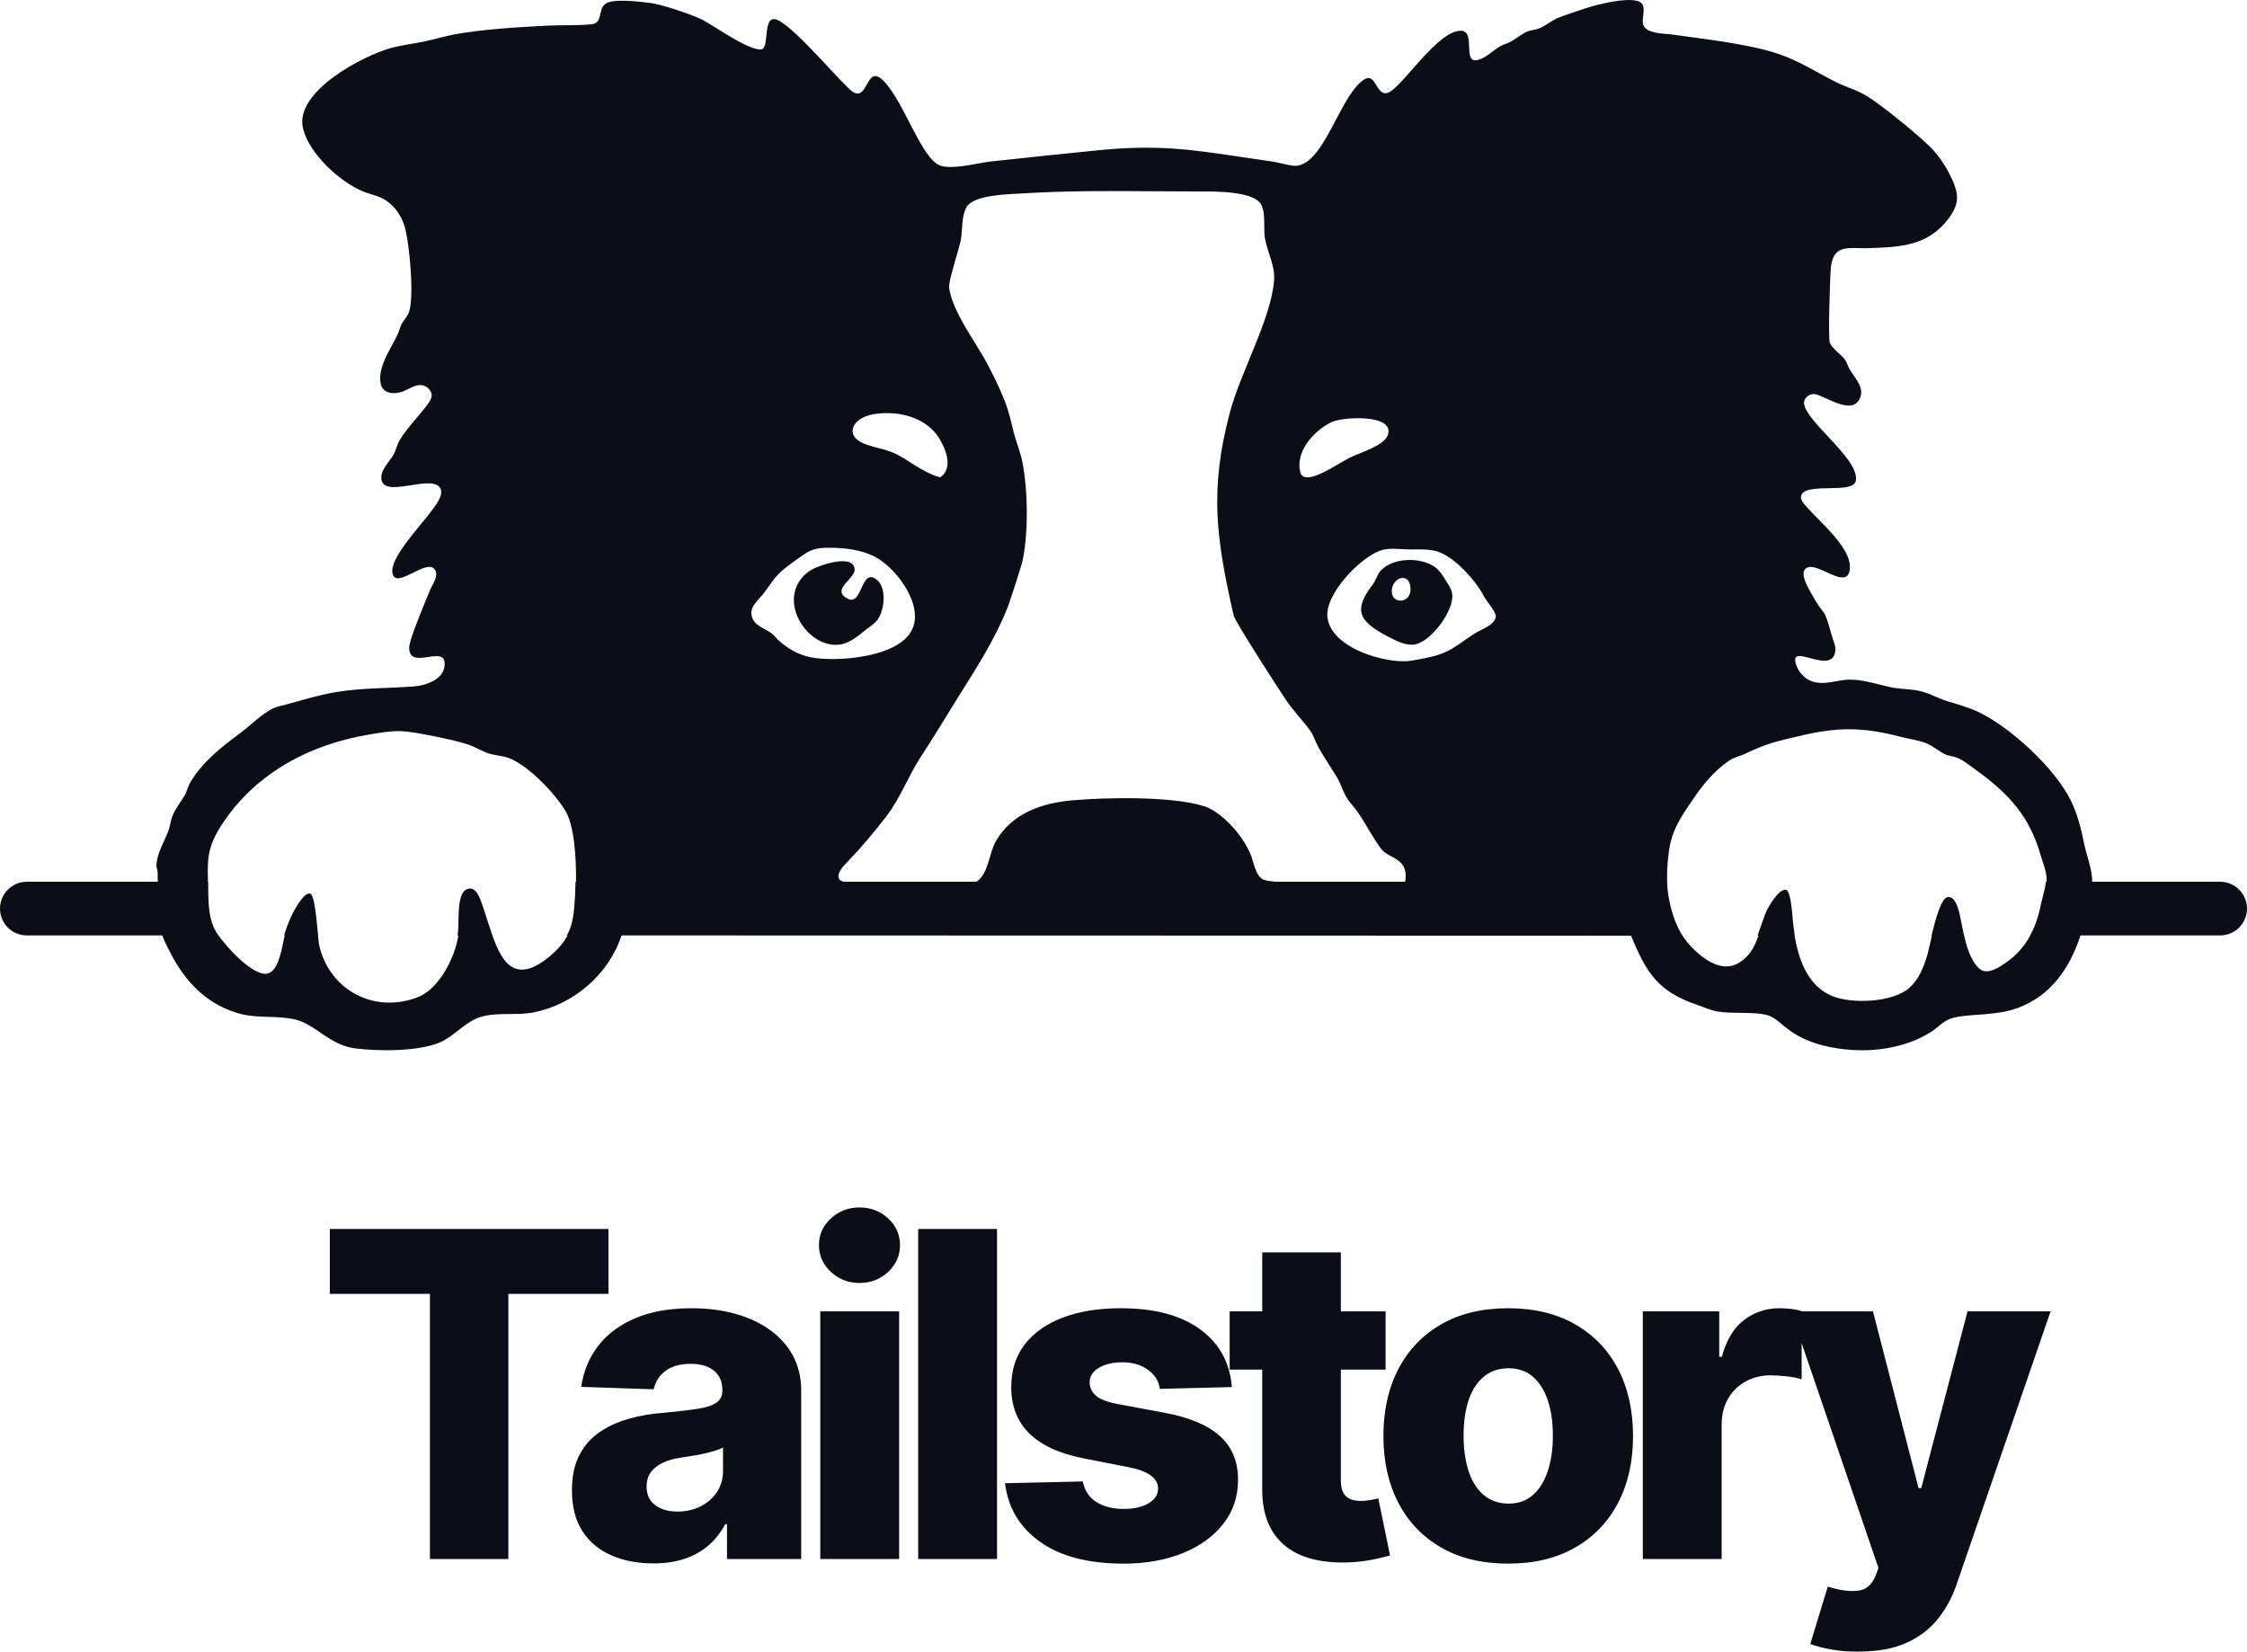
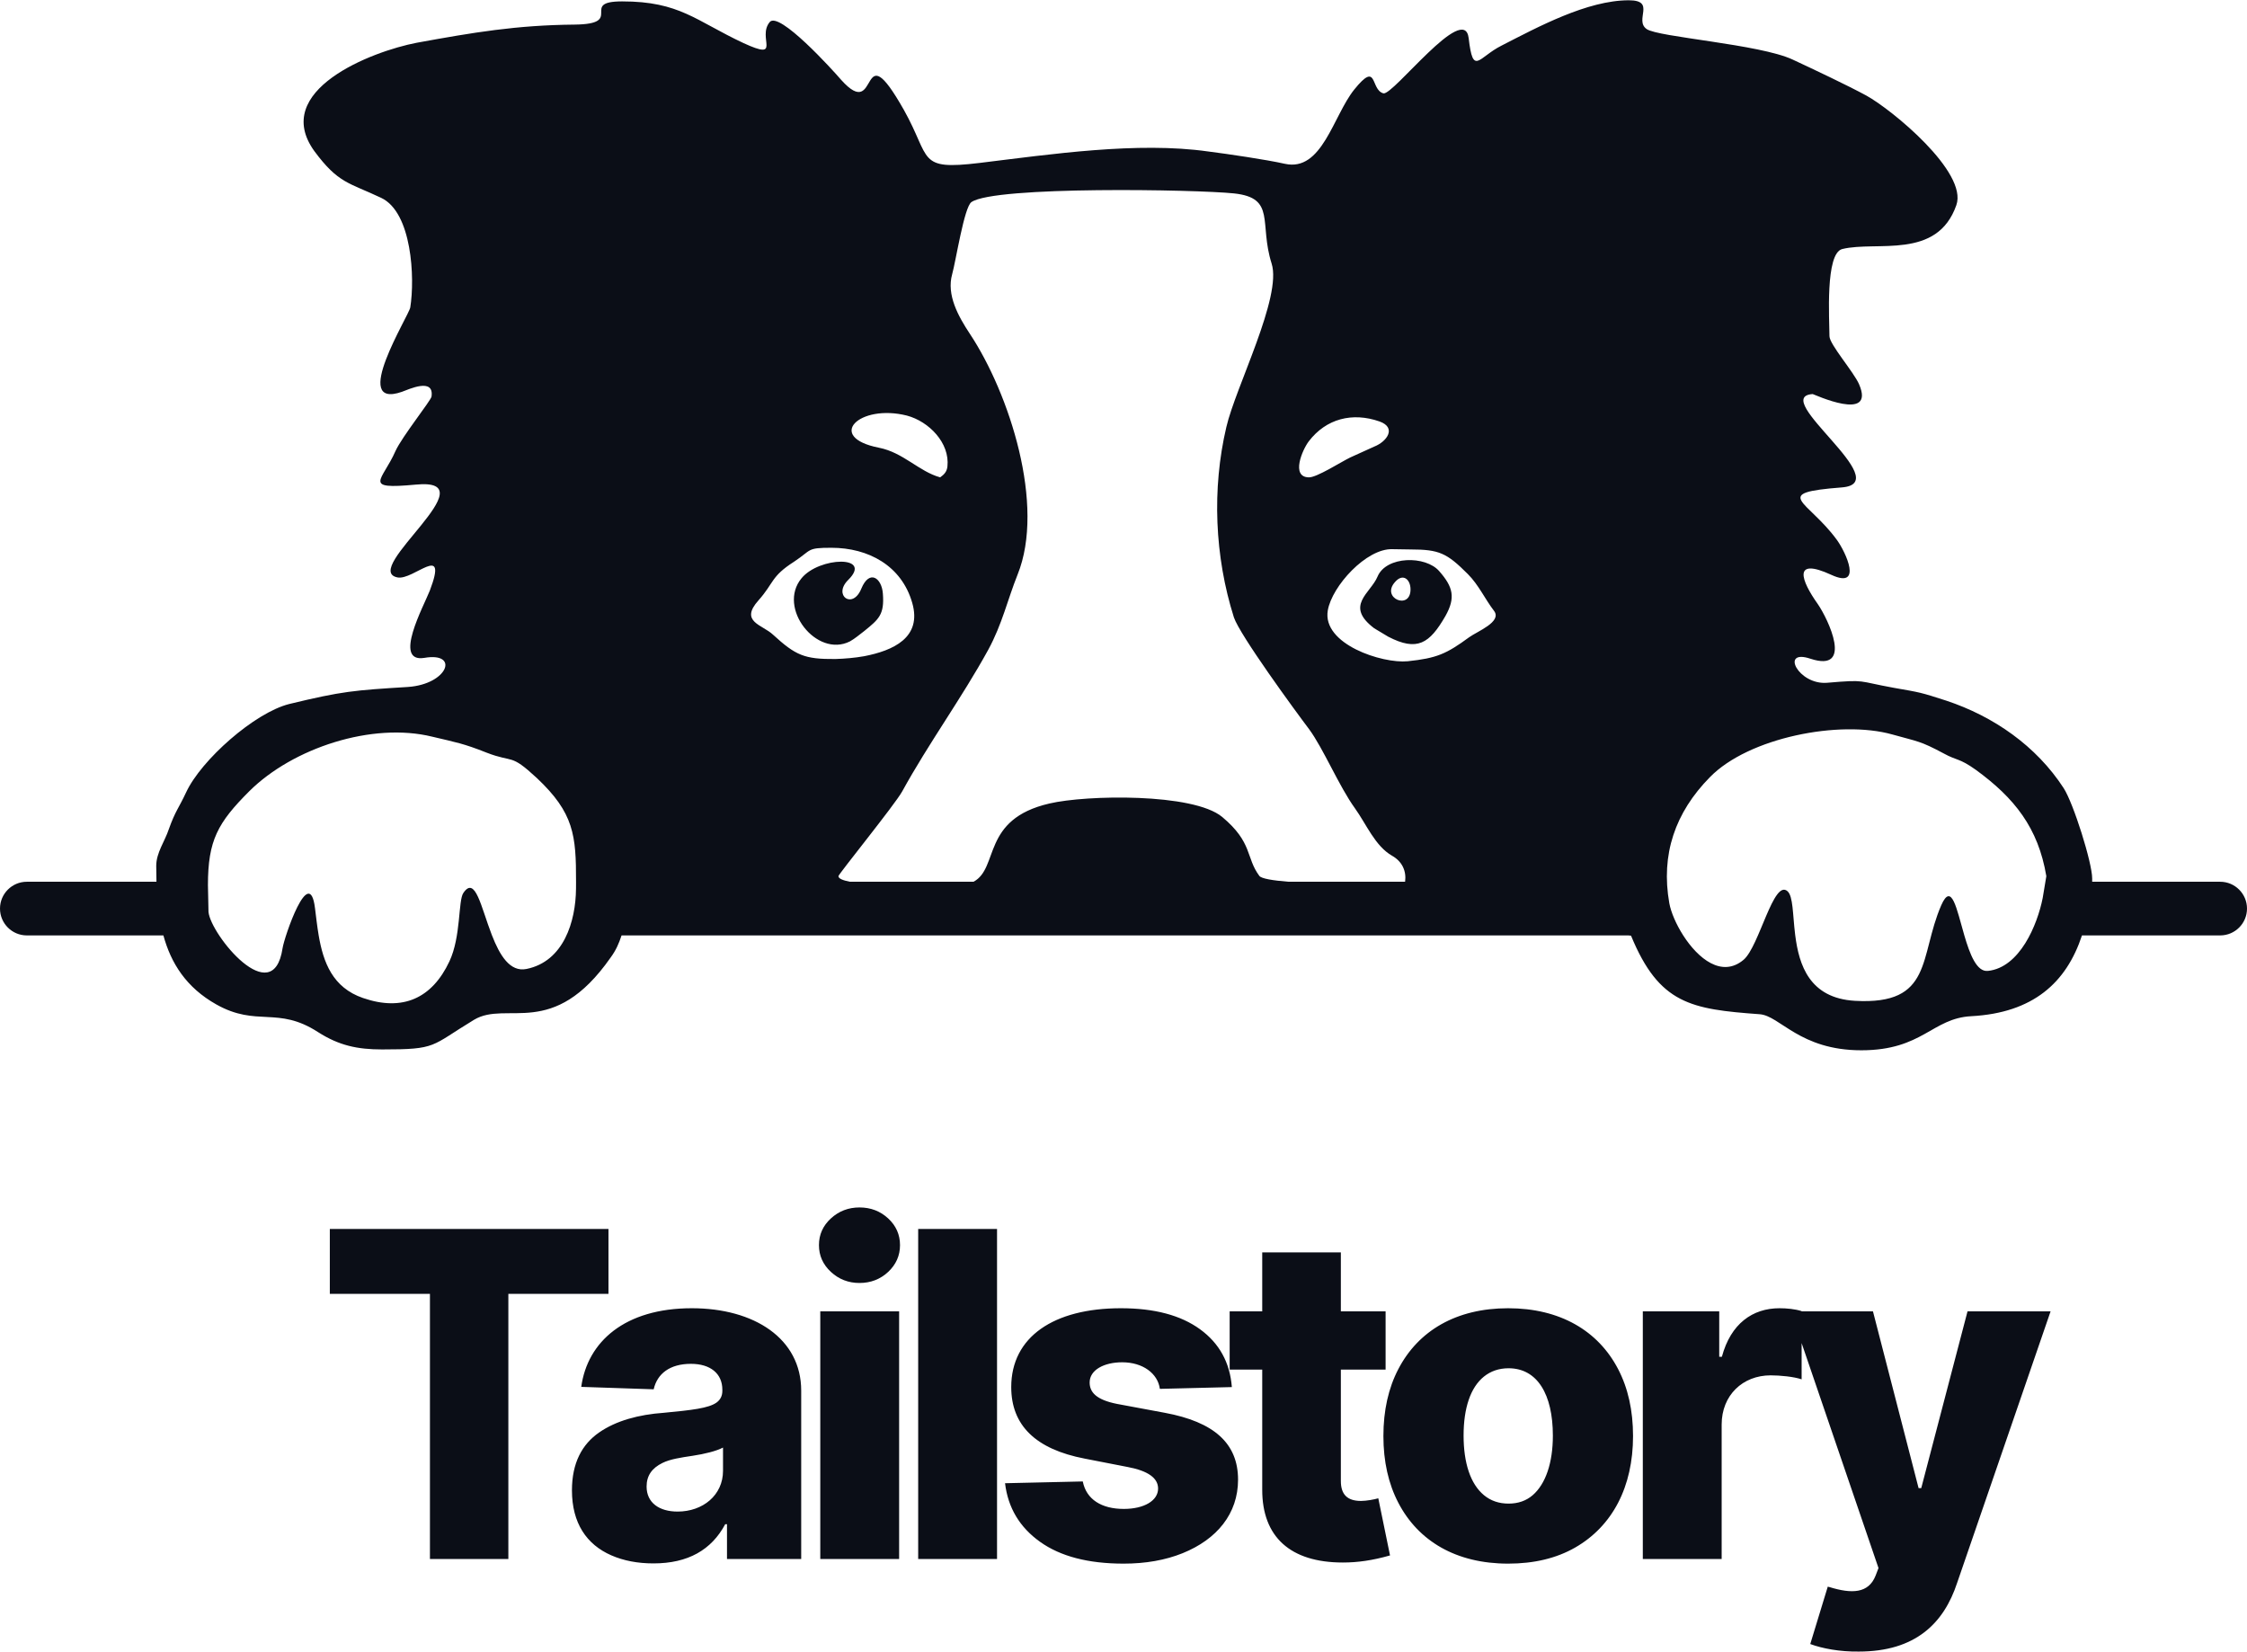
<svg xmlns="http://www.w3.org/2000/svg" viewBox="0 0 2219.04 1631.03" width="2219.04" height="1631.03">
-   <path fill="#0B0E17" d="M26.5 870.78L155.79 870.78C155.8 867.74 155.77 864.7 155.67 861.67C155.67 860.36 155.36 859.14 155.05 857.95C154.65 856.38 154.25 854.84 154.56 853.12C155.67 841.52 162.02 831.59 166.16 820.82C168.09 815.86 168.36 810.61 170.3 805.92C173.33 798.19 178.58 791.84 182.72 784.94C184.65 781.08 185.48 776.94 187.68 773.08C199.28 752.93 219.15 737.2 237.64 723.67C248.13 715.94 262.48 700.76 274.9 697.73C293.94 693.04 312.99 686.41 332.58 683.38C357.7 679.24 383.37 679.79 409.04 677.86C420.63 677.03 439.67 670.68 439.12 655.22C438.99 646.39 431.11 647.57 422.86 648.81C413.83 650.16 404.36 651.58 404.07 640.04C403.85 633.54 413.85 609.17 420.15 593.79L420.15 593.79C421.88 589.58 423.33 586.05 424.22 583.74C424.75 582.33 425.62 580.69 426.55 578.92C429.44 573.45 432.94 566.8 429.18 562.21C425.15 557.01 416.29 561.42 407.75 565.67C398.16 570.45 388.97 575.02 387.51 565.52C385.54 553.95 404.33 531.3 416.63 516.47C419.86 512.57 422.65 509.21 424.49 506.74C425.08 505.89 425.83 504.91 426.65 503.82C431.16 497.83 438.02 488.76 434.98 482.45C431.26 475.14 418.46 477.17 405.79 479.18C392.13 481.34 378.6 483.49 376.74 473.89C375.51 467.11 380.1 460.94 384.23 455.38C385.64 453.47 387 451.64 388.06 449.88C391.1 444.91 391.92 439.39 394.68 434.7C401.86 422.83 412.07 412.62 420.35 401.86C422.56 398.82 425.6 395.51 426.15 391.65C426.7 388.61 425.32 385.85 423.11 383.64C416.39 377.55 409.66 380.89 403.06 384.18C400.99 385.2 398.93 386.23 396.89 386.95C388.89 389.71 377.57 388.61 375.92 378.67C373.57 365.86 380.8 352.55 387.27 340.66C389.15 337.19 390.98 333.83 392.48 330.65C394.13 327.06 394.96 323.47 396.62 319.89C398.82 316.3 401.86 312.99 403.52 309.12C409.59 294.77 404.34 238.74 399.38 223.01C396.06 212.8 390.27 204.24 381.44 198.17C373.98 192.93 364.88 192.1 356.6 188.23C334.24 178.3 304.71 150.97 299.19 126.41C290.91 90.25 358.53 54.93 386.68 47.2C397.44 44.44 408.76 43.06 419.8 40.85C429.46 38.64 439.12 35.88 448.78 33.95C478.31 28.71 508.95 27.05 539.03 25.39C553.94 24.57 569.12 25.39 584.02 24.01C595.89 22.91 590.09 9.11 598.1 3.59C605.27 -1.46 629.6 1.43 639.77 2.63C640.16 2.68 640.53 2.72 640.88 2.76C652.47 3.87 682.55 14.08 693.31 19.32C696.85 21.17 701.87 24.3 707.56 27.85C722.29 37.05 741.52 49.05 751.27 48.85C755.49 48.73 756.18 41.95 756.91 34.86C757.85 25.69 758.84 16.02 767.56 19.6C785.22 26.77 832.69 84.73 842.35 90.81C849.59 95.12 852.85 89.23 856.04 83.48C859.79 76.72 863.42 70.15 873.27 80.59C893.41 101.85 910.25 157.6 929.02 163.67C938.09 166.56 953.64 163.74 966.34 161.44C970.63 160.67 974.59 159.95 977.87 159.53C1012.92 155.67 1048.53 152.08 1083.58 148.49C1142.41 142.51 1176.55 147.64 1225.21 154.94C1234.99 156.4 1245.36 157.96 1256.63 159.53C1263.53 160.63 1270.15 162.84 1277.05 163.67C1294.45 165.43 1306.96 141.7 1319.22 118.44C1328.16 101.49 1336.96 84.79 1347.43 78.39C1353.34 74.63 1356.24 79.35 1359.25 84.24C1362.43 89.42 1365.73 94.79 1372.83 90.53C1378.2 87.21 1385.81 78.57 1394.39 68.84C1410.06 51.07 1428.94 29.65 1443.21 30.36C1450.28 30.76 1450.58 38.62 1450.85 46.09C1451.16 54.35 1451.45 62.12 1460.87 58.79C1469.15 56.03 1475.22 48.85 1482.95 44.99C1485.43 43.61 1488.47 43.06 1490.95 41.68C1496.75 38.64 1501.72 34.23 1507.51 31.47C1511.93 29.53 1516.9 29.53 1521.04 27.6C1527.11 24.84 1532.08 20.7 1537.87 17.94C1543.67 15.46 1569.89 6.63 1576.79 4.97C1585.9 2.76 1612.94 -3.59 1620.67 2.76C1623.93 5.53 1623.34 10.62 1622.77 15.56L1622.77 15.56L1622.77 15.56C1622.37 18.99 1621.98 22.36 1622.88 24.84C1626.19 33.12 1642.75 33.12 1650.2 33.95C1678.36 37.81 1706.51 41.13 1734.38 47.2C1744.32 49.41 1754.26 52.17 1763.92 56.03C1781.03 62.93 1797.31 73.14 1813.87 81.42C1823.53 86.11 1835.12 89.43 1844.23 95.22C1858.58 104.05 1898.6 136.35 1909.64 148.77C1917.1 157.05 1923.17 166.98 1927.86 177.19C1934.76 192.65 1934.76 201.48 1924.55 215.56C1904.12 242.88 1877.08 243.99 1845.06 245.09C1841.87 245.18 1838.75 245.1 1835.76 245.02C1821.45 244.62 1810.13 244.31 1808.08 264.41C1807.25 272.97 1805.32 333.13 1806.97 338.1C1809.18 344.17 1817.74 349.69 1821.88 354.94C1823.81 357.7 1824.64 361.01 1826.29 364.05C1827.45 366.21 1828.99 368.43 1830.59 370.71C1835.1 377.18 1839.98 384.17 1837.33 391.92C1832.28 406.67 1816 399.24 1803.52 393.54C1798.94 391.46 1794.88 389.61 1792.07 389.16C1789.03 388.89 1786.27 389.99 1784.06 392.2C1782.41 393.85 1781.58 395.79 1781.58 397.99C1781.95 406.11 1793.11 418.06 1804.93 430.72C1819.65 446.48 1835.4 463.34 1832.64 475.27C1831.08 481.66 1818.82 481.89 1806.36 482.13C1792.43 482.4 1778.25 482.67 1778.54 491.56C1778.65 495.39 1785.77 502.59 1794.52 511.43C1809.11 526.19 1828.22 545.51 1826.84 561.38C1825.78 575.08 1814.97 570.15 1804.02 565.14C1795.11 561.07 1786.09 556.95 1782.13 562.76C1778.59 568.08 1785.03 579.44 1788.25 585.11C1788.54 585.62 1788.8 586.09 1789.03 586.5C1803.66 613.27 1799.8 594.78 1809.46 629.28C1809.77 630.27 1810.12 631.26 1810.47 632.26C1811.69 635.69 1812.92 639.17 1812.49 642.8C1810.98 656.16 1798.19 652.74 1787.54 649.9C1778.82 647.57 1771.53 645.62 1773.02 653.57C1774.96 663.23 1782.68 671.78 1792.62 673.72C1799.58 675.26 1806.37 674.04 1813.18 672.8C1818.52 671.84 1823.87 670.87 1829.33 671.23C1843.13 671.78 1856.65 676.75 1870.18 679.24C1877.63 680.34 1885.36 680.62 1892.81 681.72C1902.74 683.38 1911.85 688.62 1921.51 691.93C1933.1 695.52 1944.42 698.56 1955.18 703.8C1986.65 719.26 2029.43 759 2044.88 790.19C2051.78 803.99 2055.37 819.17 2058.41 834.07C2059.15 837.59 2060.25 841.48 2061.39 845.51C2063.8 854.01 2066.38 863.13 2066.1 870.78L2192.54 870.78C2207.17 870.78 2219.04 882.64 2219.04 897.28C2219.04 911.91 2207.17 923.77 2192.54 923.77L2054.67 923.77C2044.1 955.61 2025.78 983.57 1991.62 995.81C1968.16 1004.09 1940.56 1000.5 1925.38 1006.3C1918.48 1009.06 1913.23 1015.13 1907.16 1018.99C1880.66 1035.83 1846.44 1039.97 1816.08 1035.55C1768.06 1028.65 1760.6 1007.68 1746.8 1002.98C1739.51 1000.5 1729.15 1000.37 1718.79 1000.25C1710.73 1000.15 1702.66 1000.05 1696.02 998.84C1689.12 997.74 1683.05 994.7 1676.42 992.5C1637.23 979.25 1625.92 960.76 1610.74 924.05L613.83 923.77C601.13 962.41 566.36 992.22 526.34 999.95C519.11 1001.27 511.3 1001.34 503.5 1001.4C493.41 1001.48 483.31 1001.56 474.45 1004.36C459.82 1008.78 449.06 1022.86 434.98 1029.2C413.45 1038.59 373.71 1038.31 350.25 1035.28C325.41 1031.96 311.88 1011.82 291.74 1006.85C274.35 1002.71 256.13 1005.74 238.74 1001.6C205.62 993.32 182.99 970.14 168.09 940.61C165.02 934.8 162.33 929.46 160.3 923.77L26.5 923.77C11.87 923.77 0 911.91 0 897.28C0 882.64 11.87 870.78 26.5 870.78ZM1387.67 870.78C1390.45 854.57 1381.92 849.95 1373.9 845.61C1370.47 843.76 1367.14 841.95 1364.82 839.32C1357.92 831.31 1347.71 811.44 1340.26 801.23C1336.67 796.26 1332.25 791.84 1329.22 786.6C1325.91 780.53 1323.97 773.9 1320.66 768.11C1314.59 758.17 1307.97 748.51 1302.17 738.3C1299.13 732.78 1297.48 726.43 1293.61 721.19C1286.16 710.98 1277.05 701.87 1269.88 691.1C1263.53 681.72 1219.37 613.55 1218.27 607.75C1201.15 532.13 1194.25 484.38 1214.4 407.93C1224.61 368.46 1256.08 313.54 1258.29 275.73C1258.79 267.43 1256.08 259.04 1253.4 250.73C1251.71 245.49 1250.03 240.28 1249.18 235.15C1248.56 231.35 1248.56 227.17 1248.55 222.92C1248.54 215.75 1248.54 208.37 1245.59 202.31C1239.11 188.83 1200.71 188.98 1184.19 189.05C1183.12 189.06 1182.15 189.06 1181.28 189.06C1167.65 189.06 1154 188.97 1140.34 188.87C1097.03 188.57 1053.59 188.27 1010.16 190.99C996.91 191.82 961.31 192.1 954.41 204.79C949.44 213.63 950.55 227.15 948.89 237.09C948.22 240.35 946.51 246.26 944.6 252.86C941.03 265.21 936.76 279.96 937.3 284.28C940.61 307.47 962.69 336.72 974.01 357.42C980.91 370.12 987.25 383.37 992.5 396.61C996.64 407.38 998.85 417.87 1001.61 428.91C1004.09 437.74 1007.68 446.57 1009.61 455.95C1015.13 483.83 1015.68 524.4 1010.16 552.28C1009.61 556.42 997.47 593.4 995.53 598.64C982.29 632.59 962.69 662.12 943.37 693.04C932.05 711.25 921.01 729.74 909.15 747.68C897 766.45 889.27 787.7 875.75 805.64C863.61 821.38 851.19 836.28 837.39 850.63C834.07 853.94 825.24 862.78 828.83 868.3C829.47 869.3 830.96 870.12 833.06 870.78L964.47 870.78C976.76 862.07 976.57 841.95 983.94 829.93C999.67 803.16 1028.65 793.22 1057.91 790.46C1091.58 787.43 1157.82 786.05 1189.29 796.26C1195.08 797.92 1200.05 801.5 1205.02 805.09C1217.44 815.03 1228.48 828.55 1234.83 843.18C1238.14 850.63 1239.52 865.26 1248.07 868.85C1249.91 869.62 1254.04 870.26 1259.77 870.78ZM2004.85 923.77C2010.46 913.85 2013.52 903.17 2015.9 891.48C2016.38 889.27 2016.99 886.94 2017.61 884.57C2018.81 880 2020.05 875.25 2020.47 870.78L2021.02 870.78C2021.15 869.57 2021.2 868.36 2021.15 867.19C2020.87 860.02 2017.28 851.74 2015.35 844.84C2004.04 805.37 1983.61 783.84 1951.04 760.1C1944.7 755.69 1937.8 749.62 1930.07 747.41C1927.03 746.58 1924.27 746.3 1921.51 745.2C1914.34 741.89 1908.82 736.37 1901.36 733.61C1893.64 730.85 1885.36 729.74 1877.63 727.81C1838.71 717.6 1813.87 717.88 1775.23 727.26C1755.08 731.95 1744.32 734.44 1725.28 743.54C1719.48 746.58 1713.13 747.41 1707.89 751C1692.43 761.48 1681.39 775.28 1671.18 790.46C1659.31 807.85 1650.76 820.27 1648 841.8C1646.45 853.46 1645.83 865.3 1646.68 876.83C1648.27 892.68 1652.55 908.33 1659.96 921.5C1663.82 927.87 1668.61 933.82 1674.49 939.23C1686.36 950.27 1703.47 960.48 1718.65 949.99C1728.66 943.37 1733.19 933.87 1736.67 923.77L1735.75 923.77C1737.01 920.4 1738.17 917.01 1739.28 913.74C1740.81 909.26 1742.25 905.02 1743.77 901.42C1745.98 895.9 1756.74 877.13 1763.92 878.78C1769.16 880.16 1770.26 908.87 1771.09 914.39C1771.46 917.46 1771.89 920.6 1772.41 923.77L1772.25 923.77C1776.25 947.94 1785.37 973.73 1809.46 983.66C1828.78 991.67 1868.8 990.01 1885.08 975.94C1895.02 967.38 1899.98 954.68 1903.57 942.26C1904.52 938.86 1906.01 931.78 1907.91 923.77L1907.52 923.77C1911.28 908.14 1917.03 887.3 1923.17 885.96C1928.76 884.81 1932.1 891.6 1934.12 898.51C1934.37 899.29 1934.59 900 1934.76 900.59C1938.62 916.6 1941.66 945.85 1955.18 956.89C1962.64 963.24 1974.78 954.96 1981.13 950.54C1991.86 943.12 1999.48 934.04 2005.05 923.77ZM314.15 923.77L314.04 923.77C314.45 928.09 314.81 931.58 315.2 933.43C325.41 978.14 369.84 1001.33 412.62 984.77C433.32 976.75 449.17 946.41 452.66 923.77L451.87 923.77C452.09 922.36 452.25 920.97 452.37 919.63C452.63 917.41 452.67 914.16 452.73 910.43C452.89 898.39 453.13 881.39 460.92 878.23C469.68 874.34 473.72 886.1 476.26 893.48L476.27 893.51C476.6 894.4 476.91 895.29 477.2 896.16L477.21 896.17C477.74 897.69 478.26 899.32 478.78 901.03L478.96 901.62C479.46 903.2 479.88 904.55 480.24 905.56C480.72 907.03 481.2 908.53 481.68 910.02C492.01 942.12 503.35 977.42 543.17 944.2C549.52 938.95 555.59 932.33 559.73 925.15C559.99 924.69 560.25 924.23 560.49 923.77L559.75 923.77C560.49 922.52 561.13 921.32 561.66 920.18C565.25 912.18 566.63 903.35 567.18 894.79C567.79 888.47 568.24 880.06 568.35 870.78L568.89 870.78C569.08 846.17 567.05 815.04 558.35 800.68C547.59 783.01 522.75 757.07 503.7 749.06C496.53 746.03 488.52 746.3 481.07 743.54C474.72 741.06 468.93 737.47 462.3 735.26C449.33 730.85 409.59 722.57 396.06 722.02C385.72 721.76 375.14 723.59 364.75 725.38C363.78 725.55 362.81 725.72 361.84 725.88C308.57 735.26 259.44 760.1 226.32 803.99C219.15 813.65 211.7 824.69 208.11 836.56C204.94 846.28 205.11 856.93 205.28 867.29C205.29 868.46 205.31 869.62 205.33 870.78L205.6 870.78C205.62 871.8 205.62 872.81 205.62 873.82C205.62 895.97 206.6 908.56 213.54 920.58C225.37 938.04 250.22 963.36 263.31 961.58C275.88 959.94 278.71 933.4 281.18 923.77L280.6 923.77C280.72 923.28 280.85 922.82 280.97 922.39C283.46 914.39 286.49 906.66 290.36 899.48C290.43 899.35 290.51 899.21 290.6 899.05C293.14 894.6 301.31 880.25 306.64 882.65C307.79 883.19 308.77 885.55 309.61 888.99C311.1 894.6 312.13 903.54 312.96 912.04C313.39 916.21 313.78 920.27 314.15 923.77ZM1622.37 1539.57L1622.37 1295.01L1697.84 1295.01L1697.84 1339.86L1700.46 1339.86Q1707.02 1315.36 1722.23 1303.65Q1737.43 1291.95 1757.34 1291.95Q1762.81 1291.95 1768.6 1292.61Q1774.4 1293.26 1779.21 1294.79L1779.21 1295.01L1849.65 1295.01L1894.71 1469.57L1897.34 1469.57L1943.05 1295.01L2025.08 1295.01L1932.77 1563.2Q1926.21 1583.1 1914.07 1598.42Q1901.93 1613.73 1882.79 1622.37Q1863.65 1631.01 1835.65 1631.01Q1821.65 1631.23 1809.07 1629.04Q1796.49 1626.85 1787.74 1623.57L1805.02 1566.92L1806.77 1567.35Q1823.18 1572.39 1835.1 1570.85Q1847.02 1569.32 1852.27 1555.98L1855.12 1548.54L1779.21 1326.38L1779.21 1362.17Q1773.52 1360.2 1764.56 1359.22Q1755.59 1358.23 1748.59 1358.23Q1734.81 1358.23 1723.76 1364.36Q1712.71 1370.48 1706.48 1381.42Q1700.24 1392.36 1700.24 1406.79L1700.24 1539.57ZM1489.35 1544.17Q1450.85 1544.17 1423.29 1528.31Q1395.72 1512.45 1380.96 1484.12Q1366.19 1455.79 1366.19 1418.17Q1366.19 1380.32 1380.96 1352Q1395.72 1323.67 1423.29 1307.81Q1450.85 1291.95 1489.35 1291.95Q1527.85 1291.95 1555.52 1307.81Q1583.19 1323.67 1597.96 1352Q1612.72 1380.32 1612.72 1418.17Q1612.72 1455.79 1597.96 1484.12Q1583.19 1512.45 1555.52 1528.31Q1527.85 1544.17 1489.35 1544.17ZM645.33 1543.95Q621.92 1543.95 603.66 1535.96Q585.39 1527.98 575.11 1512.01Q564.83 1496.04 564.83 1471.76Q564.83 1451.42 571.94 1437.42Q579.05 1423.42 591.63 1414.67Q604.21 1405.92 620.61 1401.22Q637.02 1396.51 655.61 1395.2Q676.39 1393.23 689.08 1391.26Q701.77 1389.29 707.56 1385.14Q713.36 1380.98 713.36 1373.54L713.36 1372.45Q713.36 1360.42 705.05 1353.64Q696.74 1346.86 682.3 1346.86Q666.77 1346.86 657.47 1353.64Q648.17 1360.42 645.55 1372.01L574.02 1369.61Q577.08 1347.29 590.31 1329.68Q603.55 1312.08 626.85 1302.01Q650.14 1291.95 683.17 1291.95Q706.36 1291.95 726.05 1297.42Q745.74 1302.89 760.39 1313.39Q775.05 1323.89 783.14 1338.98Q791.23 1354.07 791.23 1373.32L791.23 1539.57L717.95 1539.57L717.95 1505.23L716.2 1505.23Q709.42 1517.92 699.36 1526.45Q689.3 1534.98 675.85 1539.46Q662.39 1543.95 645.33 1543.95ZM1216.53 1369.82L1145.43 1371.57Q1143.9 1360.2 1133.73 1352.76Q1123.56 1345.33 1108.24 1345.33Q1094.68 1345.33 1085.39 1350.68Q1076.09 1356.04 1076.09 1365.23Q1076.09 1372.45 1081.89 1377.92Q1087.68 1383.39 1103.21 1386.45L1150.24 1395.2Q1186.78 1401.98 1204.71 1418.17Q1222.65 1434.36 1222.65 1461.26Q1222.65 1486.42 1207.99 1505.01Q1193.34 1523.6 1167.85 1533.89Q1142.37 1544.17 1109.56 1544.17Q1057.28 1544.17 1027.09 1522.62Q996.9 1501.07 992.53 1464.76L1069.31 1463.01Q1071.93 1476.36 1082.65 1483.25Q1093.37 1490.14 1109.78 1490.14Q1124.87 1490.14 1134.28 1484.56Q1143.68 1478.98 1143.68 1470.01Q1143.68 1454.48 1113.93 1448.79L1071.28 1440.48Q1034.75 1433.48 1016.7 1415.76Q998.65 1398.04 998.65 1369.82Q998.65 1345.11 1011.89 1327.83Q1025.12 1310.54 1049.4 1301.25Q1073.68 1291.95 1106.93 1291.95Q1156.59 1291.95 1185.13 1312.73Q1213.68 1333.51 1216.53 1369.82ZM325.72 1277.73L325.72 1213.64L600.9 1213.64L600.9 1277.73L502.03 1277.73L502.03 1539.57L424.59 1539.57L424.59 1277.73ZM1368.36 1295.01L1368.36 1352.54L1324.17 1352.54L1324.17 1462.57Q1324.17 1472.42 1328.98 1477.34Q1333.8 1482.26 1344.08 1482.26Q1348.01 1482.26 1353.16 1481.39Q1358.3 1480.51 1361.14 1479.64L1372.73 1536.07Q1359.61 1539.79 1348.34 1541.43Q1337.08 1543.07 1326.14 1543.07Q1287.2 1543.07 1266.86 1524.59Q1246.52 1506.11 1246.52 1471.32L1246.52 1352.54L1214.36 1352.54L1214.36 1295.01L1246.52 1295.01L1246.52 1236.83L1324.17 1236.83L1324.17 1295.01ZM984.63 1213.64L984.63 1539.57L906.76 1539.57L906.76 1213.64ZM810.07 1539.57L810.07 1295.01L887.94 1295.01L887.94 1539.57ZM1392.97 542.62C1390.27 542.62 1387.47 542.46 1384.64 542.29C1377.66 541.89 1370.48 541.48 1363.99 543.44C1343.57 550.07 1307.69 587.05 1311 610.24C1315.14 638.39 1360.68 652.74 1384.97 653.02C1390.05 653.23 1394.96 652.3 1399.97 651.36C1401.49 651.08 1403.02 650.79 1404.57 650.53C1431.61 645.29 1434.37 640.04 1456.18 625.69C1462.53 621.55 1475.5 617.69 1477.15 609.41C1477.72 606.18 1473.45 600.33 1469.83 595.38C1468.2 593.14 1466.7 591.08 1465.84 589.54C1457.56 573.53 1436.58 549.52 1418.37 544.27C1411.46 542.43 1404.16 542.51 1397.12 542.59C1395.73 542.6 1394.34 542.62 1392.97 542.62ZM824.97 650.81C846.77 650.53 887.07 645.01 899.49 624.04C914.39 599.47 885.41 561.11 864.43 550.07C849.81 542.34 831.87 540.68 815.58 540.96C801.23 541.24 797.09 545.38 786.05 553.1C767.56 566.35 767.83 567.18 754.59 585.4C753.33 587.17 751.74 588.92 750.12 590.71C745.67 595.61 740.95 600.8 742.17 607.48C744.1 618.24 755.41 620.17 762.59 625.97C765.35 628.18 767.28 631.21 770.04 633.42C787.71 648.32 802.06 651.08 824.97 650.81ZM1489.79 1484.89Q1504 1484.89 1513.63 1476.57Q1523.25 1468.26 1528.39 1453.06Q1533.54 1437.86 1533.54 1417.73Q1533.54 1397.39 1528.39 1382.51Q1523.25 1367.64 1513.63 1359.43Q1504 1351.23 1489.79 1351.23Q1475.57 1351.23 1465.5 1359.43Q1455.44 1367.64 1450.41 1382.51Q1445.38 1397.39 1445.38 1417.73Q1445.38 1437.86 1450.41 1453.06Q1455.44 1468.26 1465.5 1476.57Q1475.57 1484.89 1489.79 1484.89ZM1370.89 628.73C1340.81 613.27 1336.67 601.96 1355.71 577.12C1359.03 572.7 1360.41 566.35 1364.27 562.76C1376.41 550.9 1400.43 550.34 1414.5 558.35C1420.3 561.38 1424.16 567.18 1427.47 572.7C1429.96 576.84 1433.55 581.53 1434.1 586.5C1436.58 602.78 1412.02 635.9 1395.18 636.73C1386.84 637 1378.75 632.81 1371.45 629.02ZM853.12 623.48C846.49 628.73 839.87 634.25 831.31 636.18C797.37 643.08 763.42 589.54 799.3 563.87C806.47 558.9 843.46 545.65 844.01 562.49C844.21 565.74 841 569.34 837.73 573.01C832.12 579.29 826.31 585.79 837.11 591.19C844.26 594.9 847.47 587.87 850.65 580.93C854.09 573.4 857.49 565.96 865.81 572.42C876.03 580.43 873.54 603.06 866.37 612.44C862.78 616.86 857.26 619.9 853.12 623.48ZM848.79 1267.01Q832.38 1267.01 820.57 1256.08Q808.76 1245.14 808.76 1229.61Q808.76 1214.08 820.57 1203.25Q832.38 1192.42 848.79 1192.42Q865.41 1192.42 877.12 1203.25Q888.82 1214.08 888.82 1229.61Q888.82 1245.14 877.12 1256.08Q865.41 1267.01 848.79 1267.01ZM669.17 1492.76Q681.64 1492.76 691.81 1487.62Q701.99 1482.48 708 1473.51Q714.02 1464.54 714.02 1452.51L714.02 1429.54Q710.74 1431.29 706.03 1432.71Q701.33 1434.14 695.64 1435.45Q689.95 1436.76 684.16 1437.64Q678.36 1438.51 673.11 1439.39Q661.95 1440.92 654.19 1444.75Q646.42 1448.57 642.49 1454.26Q638.55 1459.95 638.55 1468.04Q638.55 1480.07 647.08 1486.42Q655.61 1492.76 669.17 1492.76ZM928.47 471.41C941.44 462.58 934.54 444.36 927.64 433.05C914.39 411.52 886.51 405.17 862.78 409.03C840.7 412.62 832.14 431.94 857.53 439.67C872.44 444.36 877.96 443.81 892.31 452.37C903.35 459.27 915.77 468.1 928.47 471.41ZM1333.36 451.81C1343.29 446.85 1367.03 440.22 1370.62 429.46C1377.52 408.48 1325.08 411.52 1314.59 417.04C1298.58 425.04 1281.47 443.26 1283.4 462.3C1283.95 465.89 1284.23 469.48 1287.82 470.86C1295.61 473.73 1311.16 464.57 1322.94 457.63C1327.03 455.23 1330.66 453.09 1333.36 451.81ZM1392.97 582.08C1392.97 563.59 1373.93 570.22 1374.48 584.29C1374.76 596.99 1392.97 595.88 1392.97 582.08Z" />
+   <path fill="#0B0E17" d="     M26.5,870.78 L154.51,870.78 C154.35,865.56 154.29,860.31 154.29,855.05       C154.29,842.08 162.84,830.76 166.71,818.89 C173.33,800.4 176.37,798.47 183.82,782.46       C198.72,750.44 251.44,703.8 285.66,695.24 C338.1,682.55 349.42,681.72 402.96,678.41       C442.43,675.65 454.02,643.63 418.97,649.7 C387.78,654.67 418.42,598.64 424.49,583.19       C442.98,534.61 408.21,573.53 392.48,570.22 C355.49,562.76 485.76,471.13 410.42,478.59       C357.15,483.55 377.57,475 390.54,445.47 C396.89,431.39 425.6,395.51 426.15,391.65       C428.91,372.6 403.79,384.47 396.89,386.95 C345.28,404.89 403.79,311.88 405.17,303.6       C409.86,274.35 406.83,209.76 376.47,195.41 C344.45,180.23 334.24,181.33 310.5,149.32       C267.17,89.43 366.81,50.79 411.52,42.23 C467.55,32.02 509.78,24.84 567.46,24.29       C617.97,23.74 571.32,1.38 614.38,1.38 C671.23,1.38 686.97,20.43 734.16,42.51       C773.08,60.45 747.41,37.26 760.11,21.81 C769.21,10.49 822.48,69.28 830.76,78.94       C869.4,121.99 847.32,28.43 892.59,108.47 C919.91,157.05 905.28,168.36 967.38,160.91       C1037.76,152.35 1123.32,139.66 1193.15,149.59 C1212.75,152.08 1250.28,157.6 1268.77,161.74       C1305.76,170.02 1316.52,114.27 1337.5,88.32 C1360.96,59.34 1352.95,88.6 1366.2,92.19       C1375.86,94.39 1445.97,1.66 1450.38,37.54 C1454.8,75.63 1459.77,56.58 1482.95,44.99       C1518.55,26.77 1567.41,0.28 1608.53,0.28 C1635.85,0.28 1613.5,19.87 1626.19,28.71       C1637.51,36.71 1737.7,43.61 1770.26,58.79 C1789.86,67.9 1824.91,84.46 1843.13,94.39       C1868.24,108.19 1943.59,170.02 1932,202.59 C1912.96,256.96 1853.34,237.64 1819.39,245.92       C1802.28,250.06 1806.7,316.02 1806.7,332.03 C1806.7,340.03 1830.71,367.36 1835.95,379.5       C1852.51,417.86 1790.96,389.16 1790.14,389.16 C1746.8,391.92 1873.76,477.21 1818.84,481.35       C1747.91,486.87 1785.17,493.76 1813.87,532.96 C1822.98,545.38 1839.82,582.08 1808.63,567.73       C1769.71,549.79 1778.82,573.53 1795.1,596.44 C1805.59,611.62 1830.71,664.61 1787.93,650.53       C1757.57,640.32 1776.06,676.75 1804.49,674.27 C1843.4,670.96 1833.47,672.61 1870.18,679.24       C1896.95,683.93 1896.4,683.65 1922.06,691.93 C1968.71,707.39 2010.94,736.64 2037.98,778.32       C2047.64,793.22 2066.14,852.01 2066.14,867.47 L2066.14,870.78 L2192.54,870.78       C2207.17,870.78 2219.04,882.64 2219.04,897.28 C2219.04,911.91 2207.17,923.77 2192.54,923.77       L2056.07,923.77 C2040.61,970.58 2007.7,1000.23 1946.9,1003.54       C1907.99,1005.47 1898.88,1037.21 1838.16,1037.21       C1777.16,1037.21 1757.84,1002.98 1737.7,1001.6 C1670.08,996.64 1638.61,991.67 1610.74,924.05       L1608.1,923.77 L614.69,923.77 L613.83,923.77 C611.07,932.05 608.31,938.4 603.06,945.58       C545.93,1027.27 500.67,987.53 468.1,1007.12 C424.77,1033.34 432.22,1036.38 377.3,1036.38       C353.01,1036.38 334.79,1032.52 314.09,1019.27 C274.07,993.32 253.92,1014.58 213.63,991.94       C183.89,975.22 168.85,951.19 161.36,923.77 L26.5,923.77 C11.87,923.77 0,911.91 0,897.28       C0,882.64 11.87,870.78 26.5,870.78 Z     M961.41,870.78 C986.89,857.17 968.91,809.05 1036.38,793.5       C1072.81,784.94 1178.25,783.01 1206.95,806.75 C1237.31,832.14 1230.13,846.77 1243.66,864.98       C1245.66,867.7 1256.95,869.54 1272.45,870.78 L1387.61,870.78       C1389.03,860.19 1384.75,850.75 1374.76,845.11 C1357.92,835.45 1349.37,813.92 1338.05,798.19       C1322.32,776.39 1306.86,739.13 1292.79,720.08 C1278.99,701.87 1224.34,627.07 1218.54,609.68       C1199.5,549.52 1196.74,482.73 1211.09,421.73 C1220.2,382.26 1266.29,293.11 1255.8,260.27       C1243.11,220.25 1260.49,195.41 1218.54,190.99 C1181.83,187.13 982.56,183.54 959.38,199.55       C952.2,204.24 943.92,258.06 940.33,270.76 C934.54,291.18 946.41,312.43 957.72,329.55       C996.91,388.61 1032.52,499.01 1004.92,567.46 C994.98,592.3 989.74,616.31 975.94,641.7       C949.72,689.45 917.15,733.88 890.93,781.63 C883.75,794.6 828,863.33 828,865.26       C828,867.62 832.34,869.42 839.37,870.78 Z     M1662.27,923.77 C1676.88,946.57 1700.42,965.98 1721.96,947.78       C1737.42,934.54 1751.5,867.74 1765.3,880.16 C1770.84,885.15 1770.37,902.88 1772.76,922.59       C1772.81,922.99 1772.86,923.38 1772.91,923.77 C1776.6,952.85 1786.85,985.75 1831.81,988.36       C1909.37,992.77 1895.02,944.75 1917.1,893.96 C1927.38,870.66 1932.24,897.52 1939.79,923.42       L1939.89,923.77 C1945.29,942.23 1952.08,960.08 1963.19,958.82       C1994.65,955.51 2012.04,913.28 2017.28,886.79 L2019.95,870.78 L2020.87,865.26       C2012.87,817.51 1989.41,787.98 1951.04,760.1 C1934.76,748.51 1932.55,751.27 1919.58,744.1       C1895.84,731.4 1894.19,732.5 1868.8,725.33 C1816.91,710.7 1726.66,728.36 1688.57,767.56       C1654.34,802.33 1639.99,843.73 1648.55,892.03 C1650.17,900.79 1655.17,912.68 1662.27,923.77 Z     M485.88,923.77 C493.43,943.1 503.5,960.3 519.99,956.89 C556.7,949.44 568.56,909.97 568.84,877.68       C568.85,875.5 568.86,873.37 568.87,871.29 L568.87,870.78       C568.98,824.79 566.78,802.86 530.2,768.38 C503.43,743.54 507.57,753.76 480.52,743.27       C457.61,734.16 450.16,733.06 426.98,727.54 C367.64,712.91 289.25,738.58 246.2,781.36       C215.01,812.54 205.35,829.94 205.35,874.09 L205.9,900.59       C208.11,923.22 269.66,998.57 279.04,936.47 C280.7,925.43 305.54,852.29 311.06,896.72       C312.16,905.49 313.16,914.56 314.67,923.46 L314.72,923.77       C319.27,950.34 328.42,975.29 358.53,985.6 C397.72,999.12 426.7,985.87 443.81,949.44       C455.4,924.88 452.37,889.27 457.61,881.82 C469.38,864.42 475.02,895.75 485.65,923.2       Q485.76,923.48 485.88,923.77 Z     M1622.37,1539.57 L1622.37,1295.01 L1697.84,1295.01 L1697.84,1339.86 L1700.46,1339.86       C1709.21,1307.2 1730.78,1291.95 1757.34,1291.95       C1764.62,1291.95 1772.78,1292.76 1779.21,1294.79 L1779.21,1295.01 L1849.65,1295.01       L1894.71,1469.57 L1897.34,1469.57 L1943.05,1295.01 L2025.08,1295.01 L1932.77,1563.2       C1919.65,1603.01 1891.65,1631.01 1835.65,1631.01       C1816.99,1631.29 1799.42,1627.95 1787.74,1623.57 L1805.02,1566.92 L1806.77,1567.35       C1828.65,1574.07 1845.27,1573.76 1852.27,1555.98 L1855.12,1548.54 L1779.21,1326.38       L1779.21,1362.17 C1771.62,1359.54 1757.91,1358.23 1748.59,1358.23       C1721.02,1358.23 1700.24,1377.92 1700.24,1406.79 L1700.24,1539.57 Z     M1489.35,1544.17 C1438.01,1544.17 1400.65,1521.9 1380.96,1484.12       C1371.11,1465.24 1366.19,1443.26 1366.19,1418.17 C1366.19,1392.95 1371.11,1370.87 1380.96,1352       C1400.65,1314.22 1438.01,1291.95 1489.35,1291.95 C1540.67,1291.95 1578.27,1314.22 1597.96,1352       C1607.8,1370.87 1612.72,1392.95 1612.72,1418.17       C1612.72,1468.33 1592.4,1507.16 1555.52,1528.31       C1537.06,1538.87 1515.01,1544.17 1489.35,1544.17 Z     M645.33,1543.95 C629.71,1543.95 615.82,1541.28 603.66,1535.96       C579.29,1525.31 564.83,1504.14 564.83,1471.76 C564.83,1444.64 574.85,1426.33 591.63,1414.67       C608.38,1403.01 630.8,1396.95 655.61,1395.2 C683.3,1392.57 699.82,1390.67 707.56,1385.14       C711.41,1382.36 713.36,1378.51 713.36,1373.54 L713.36,1372.45       C713.36,1356.42 701.55,1346.86 682.3,1346.86 C661.58,1346.86 649.05,1356.55 645.55,1372.01       L574.02,1369.61 C580.14,1324.98 617.11,1291.95 683.17,1291.95       C744.99,1291.95 791.23,1321.98 791.23,1373.32 L791.23,1539.57 L717.95,1539.57 L717.95,1505.23       L716.2,1505.23 C702.64,1530.6 679.45,1543.95 645.33,1543.95 Z     M1216.53,1369.82 L1145.43,1371.57 C1143.4,1356.42 1128.68,1345.33 1108.24,1345.33       C1090.18,1345.33 1076.09,1352.98 1076.09,1365.23       C1076.09,1374.86 1082.52,1382.36 1103.21,1386.45 L1150.24,1395.2       C1198.96,1404.23 1222.65,1425.39 1222.65,1461.26       C1222.65,1494.8 1201.85,1520.17 1167.85,1533.89       C1150.88,1540.73 1131.43,1544.17 1109.56,1544.17       C1074.71,1544.17 1047.21,1536.99 1027.09,1522.62       C1006.96,1508.25 995.46,1488.98 992.53,1464.76 L1069.31,1463.01       C1072.81,1480.8 1087.9,1490.14 1109.78,1490.14 C1129.9,1490.14 1143.68,1481.98 1143.68,1470.01       C1143.68,1459.66 1133.77,1452.58 1113.93,1448.79 L1071.28,1440.48       C1022.58,1431.14 998.65,1407.45 998.65,1369.82 C998.65,1320.39 1040.43,1291.95 1106.93,1291.95       C1140.05,1291.95 1166.1,1298.88 1185.13,1312.73       C1204.17,1326.58 1214.64,1345.61 1216.53,1369.82 Z     M325.72,1277.73 L325.72,1213.64 L600.9,1213.64 L600.9,1277.73 L502.03,1277.73 L502.03,1539.57       L424.59,1539.57 L424.59,1277.73 Z     M1368.36,1295.01 L1368.36,1352.54 L1324.17,1352.54 L1324.17,1462.57       C1324.17,1475.7 1330.36,1482.26 1344.08,1482.26       C1349.33,1482.26 1357.36,1480.8 1361.14,1479.64 L1372.73,1536.07       C1355.23,1541.04 1340.73,1543.07 1326.14,1543.07       C1274.23,1543.07 1246.52,1517.7 1246.52,1471.32 L1246.52,1352.54 L1214.36,1352.54       L1214.36,1295.01 L1246.52,1295.01 L1246.52,1236.83 L1324.17,1236.83 L1324.17,1295.01 Z     M984.63,1213.64 L984.63,1539.57 L906.76,1539.57 L906.76,1213.64 Z     M810.07,1539.57 L810.07,1295.01 L887.94,1295.01 L887.94,1539.57 Z     M1392.97,542.62 L1375.03,542.34 C1349.37,541.51 1315.42,578.77 1311.28,602.78       C1305.48,636.18 1365.1,655.5 1390.21,653.02 C1418.92,649.98 1428.3,645.84 1450.93,629.28       C1458.94,623.48 1483.5,614.1 1475.5,603.34 C1466.39,591.47 1460.32,577.67 1449.55,566.9       C1428.85,546.2 1421.4,542.62 1392.97,542.62 Z     M824.97,650.81 C834.35,650.53 844.01,649.7 853.39,648.05       C881.82,642.53 910.8,629.83 900.87,595.33 C890.38,558.62 857.53,540.96 821.1,540.96       C796.26,540.96 802.06,542.89 784.12,554.76 C761.21,569.39 764.52,575.46 749.07,592.85       C730.02,614.1 752.93,616.86 763.42,626.8 C785.77,647.22 794.33,651.08 824.97,650.81 Z     M1489.79,1484.89 C1499.26,1484.89 1507.2,1482.11 1513.63,1476.57       C1526.45,1465.48 1533.54,1444.57 1533.54,1417.73       C1533.54,1377.04 1518.22,1351.23 1489.79,1351.23       C1470.82,1351.23 1457.1,1362.67 1450.41,1382.51       C1447.04,1392.42 1445.38,1404.17 1445.38,1417.73       C1445.38,1444.57 1452.07,1465.48 1465.5,1476.57       C1472.2,1482.11 1480.29,1484.89 1489.79,1484.89 Z     M1370.89,628.73 L1357.09,620.45 C1327.56,598.09 1353.51,585.95 1360.41,569.39       C1368.96,548.96 1407.88,548.41 1421.4,564.14 C1434.93,579.6 1437.69,590.09 1427.47,608.3       C1411.74,635.63 1399.6,643.63 1370.89,628.73 Z     M853.12,623.48 C848.7,626.8 844.29,630.66 839.32,633.42       C806.47,649.98 767.28,600.3 791.57,571.04 C808.96,549.79 862.5,548.14 837.66,572.7       C822.21,587.88 842.08,602.51 850.63,581.26 C858.64,561.94 870.78,570.77 871.89,586.22       C873.52,606.94 867.89,611.5 853.67,623.04 Z     M848.79,1267.01 C837.85,1267.01 828.44,1263.36 820.57,1256.08       C812.69,1248.79 808.76,1239.95 808.76,1229.61 C808.76,1219.26 812.69,1210.47 820.57,1203.25       C828.44,1196.03 837.85,1192.42 848.79,1192.42 C859.86,1192.42 869.31,1196.03 877.12,1203.25       C884.9,1210.47 888.82,1219.26 888.82,1229.61 C888.82,1239.95 884.9,1248.79 877.12,1256.08       C869.31,1263.36 859.86,1267.01 848.79,1267.01 Z     M669.17,1492.76 C694.11,1492.76 714.02,1476.57 714.02,1452.51 L714.02,1429.54       C707.45,1433.04 695.75,1435.89 684.16,1437.64 C672.1,1439.45 661.8,1440.98 654.19,1444.75       C643.82,1449.84 638.55,1457.26 638.55,1468.04 C638.55,1484.08 651.08,1492.76 669.17,1492.76 Z     M928.47,471.41 C932.33,468.65 935.09,465.89 935.64,460.65       C938.13,437.46 917.43,416.21 895.62,410.41 C848.43,398.55 815.03,431.67 868.02,442.15       C892.03,446.85 907.49,465.61 928.47,471.41 Z     M1333.36,451.81 L1357.09,441.05 C1369.79,436.08 1379.45,422.28 1362.34,416.21       C1335.57,406.83 1309.62,413.45 1292.51,435.81 C1286.16,444.09 1274.57,471.13 1292.51,471.41       C1300.24,471.69 1324.25,456.23 1333.36,451.81 Z     M1392.97,582.08 C1392.97,572.15 1385.52,565.8 1377.79,574.63       C1363.17,590.64 1392.97,603.06 1392.97,582.08 Z" />
</svg>
